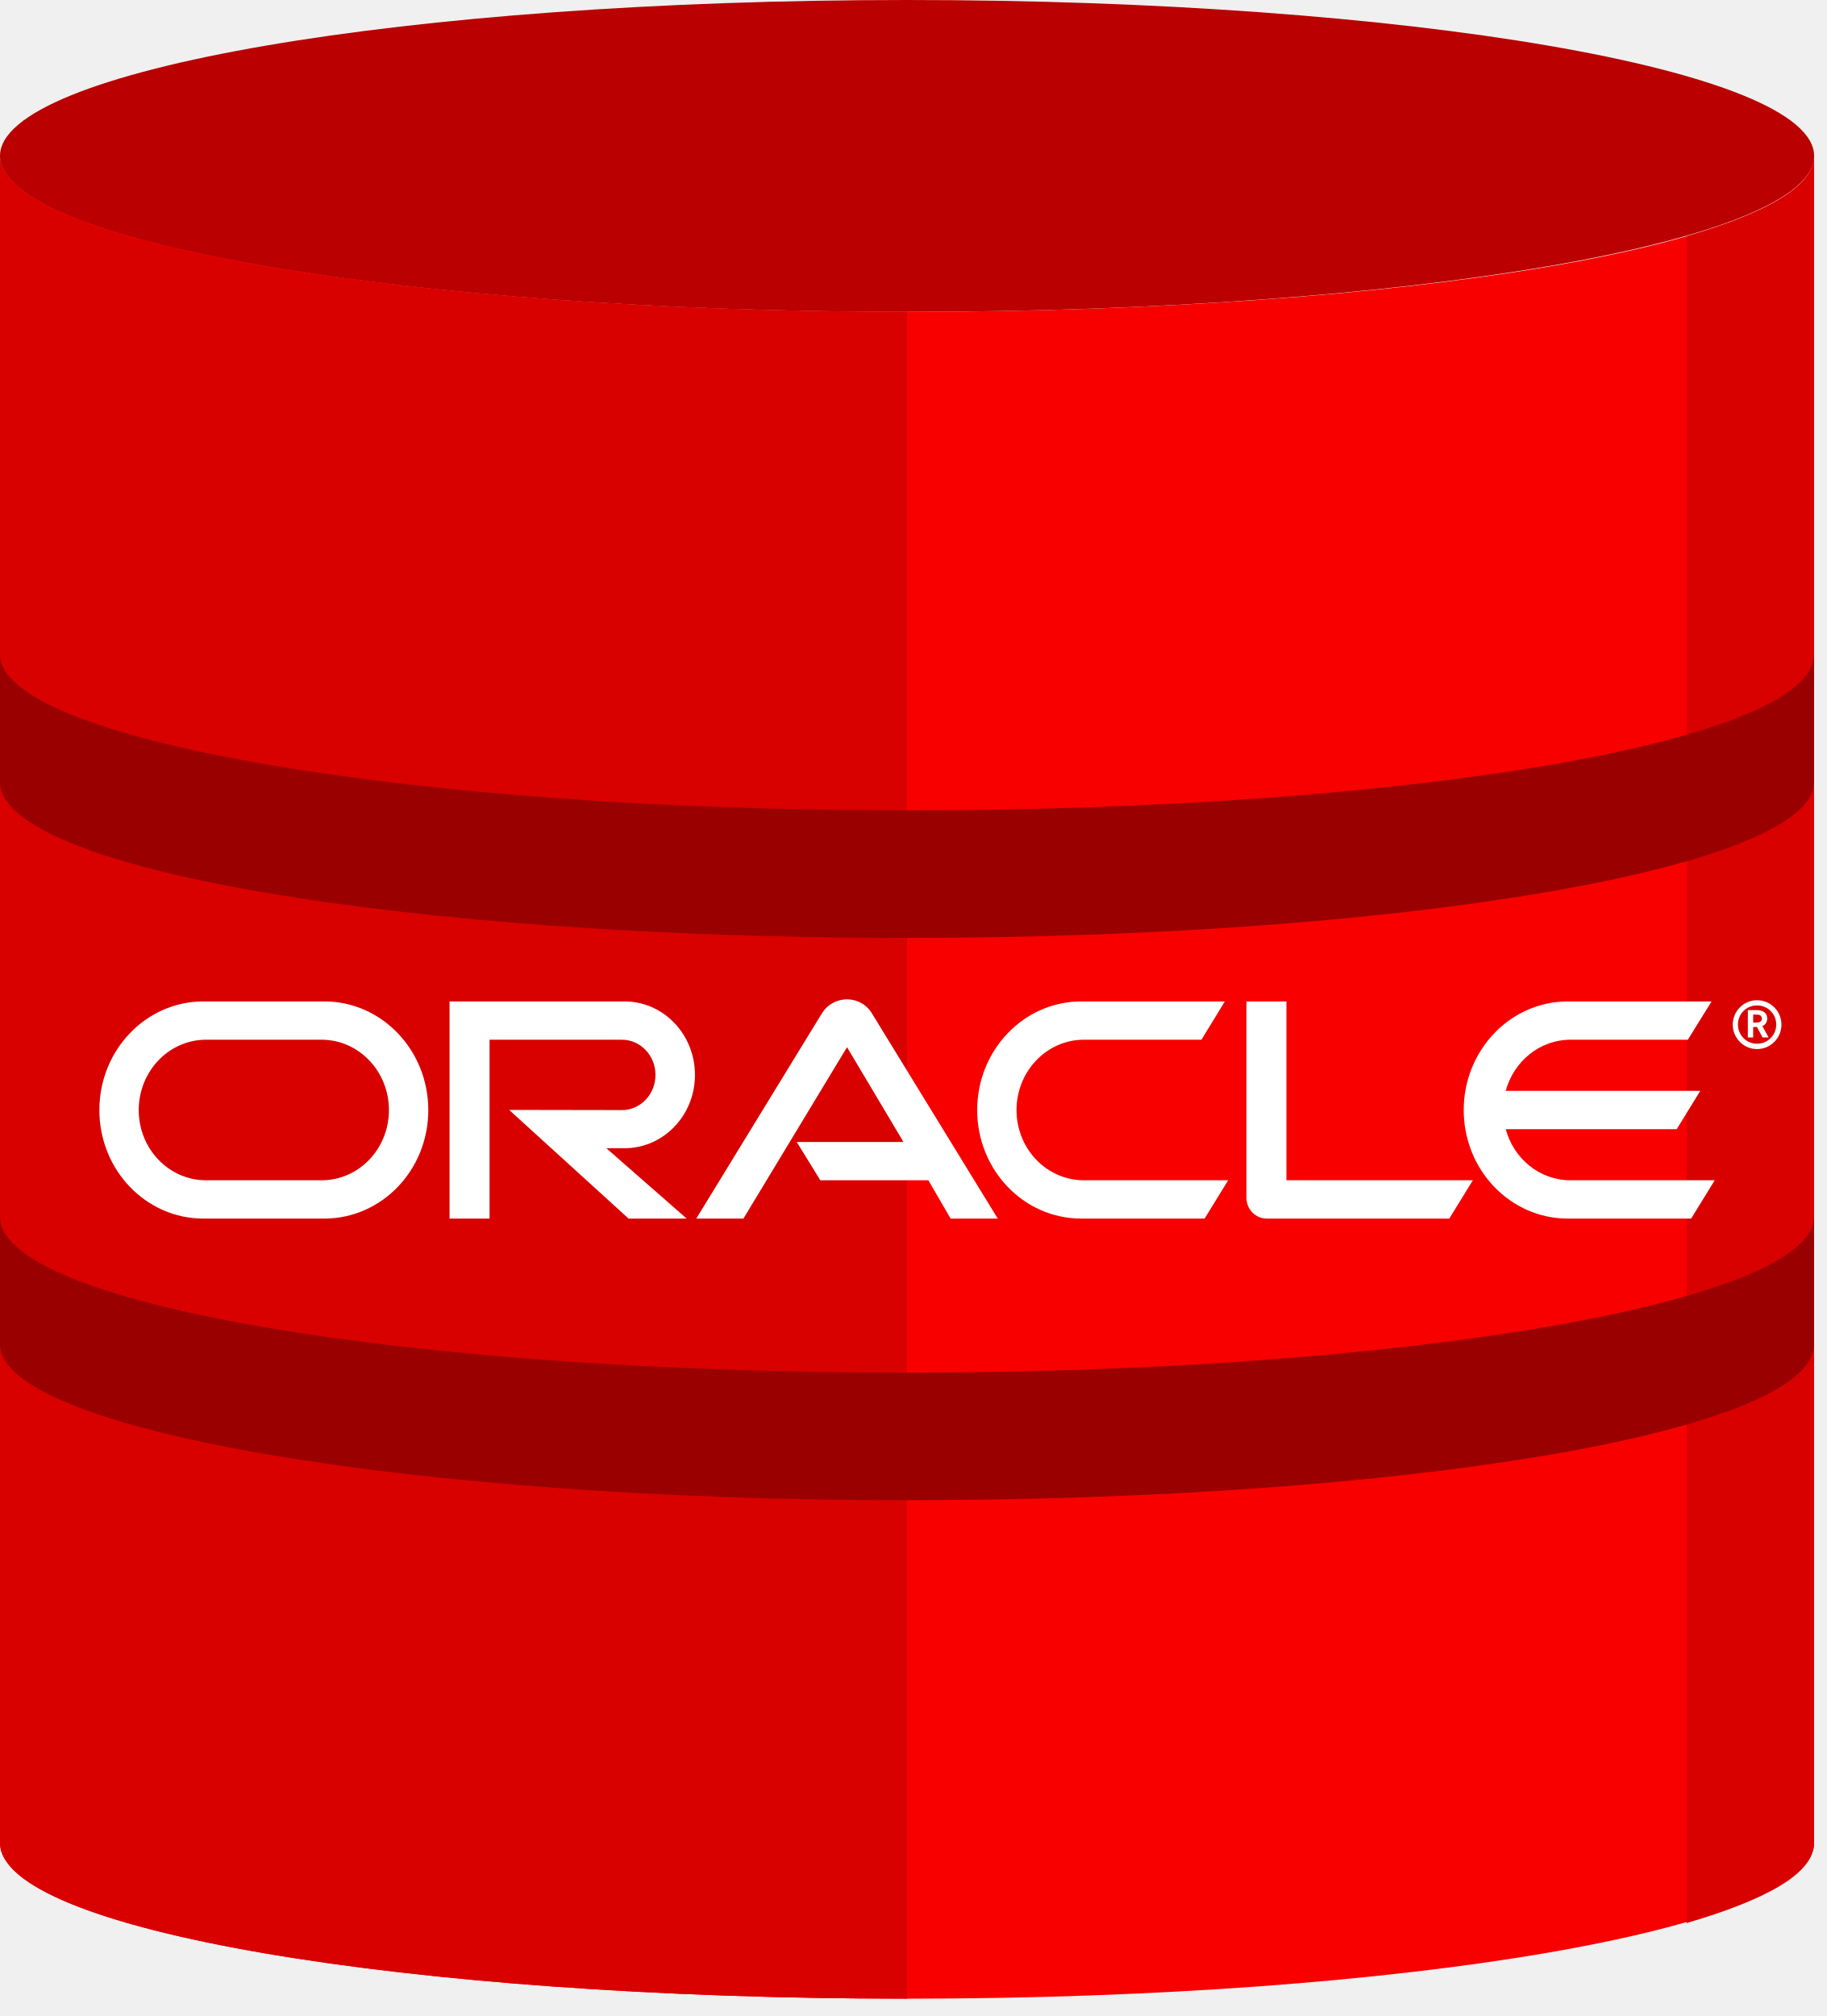
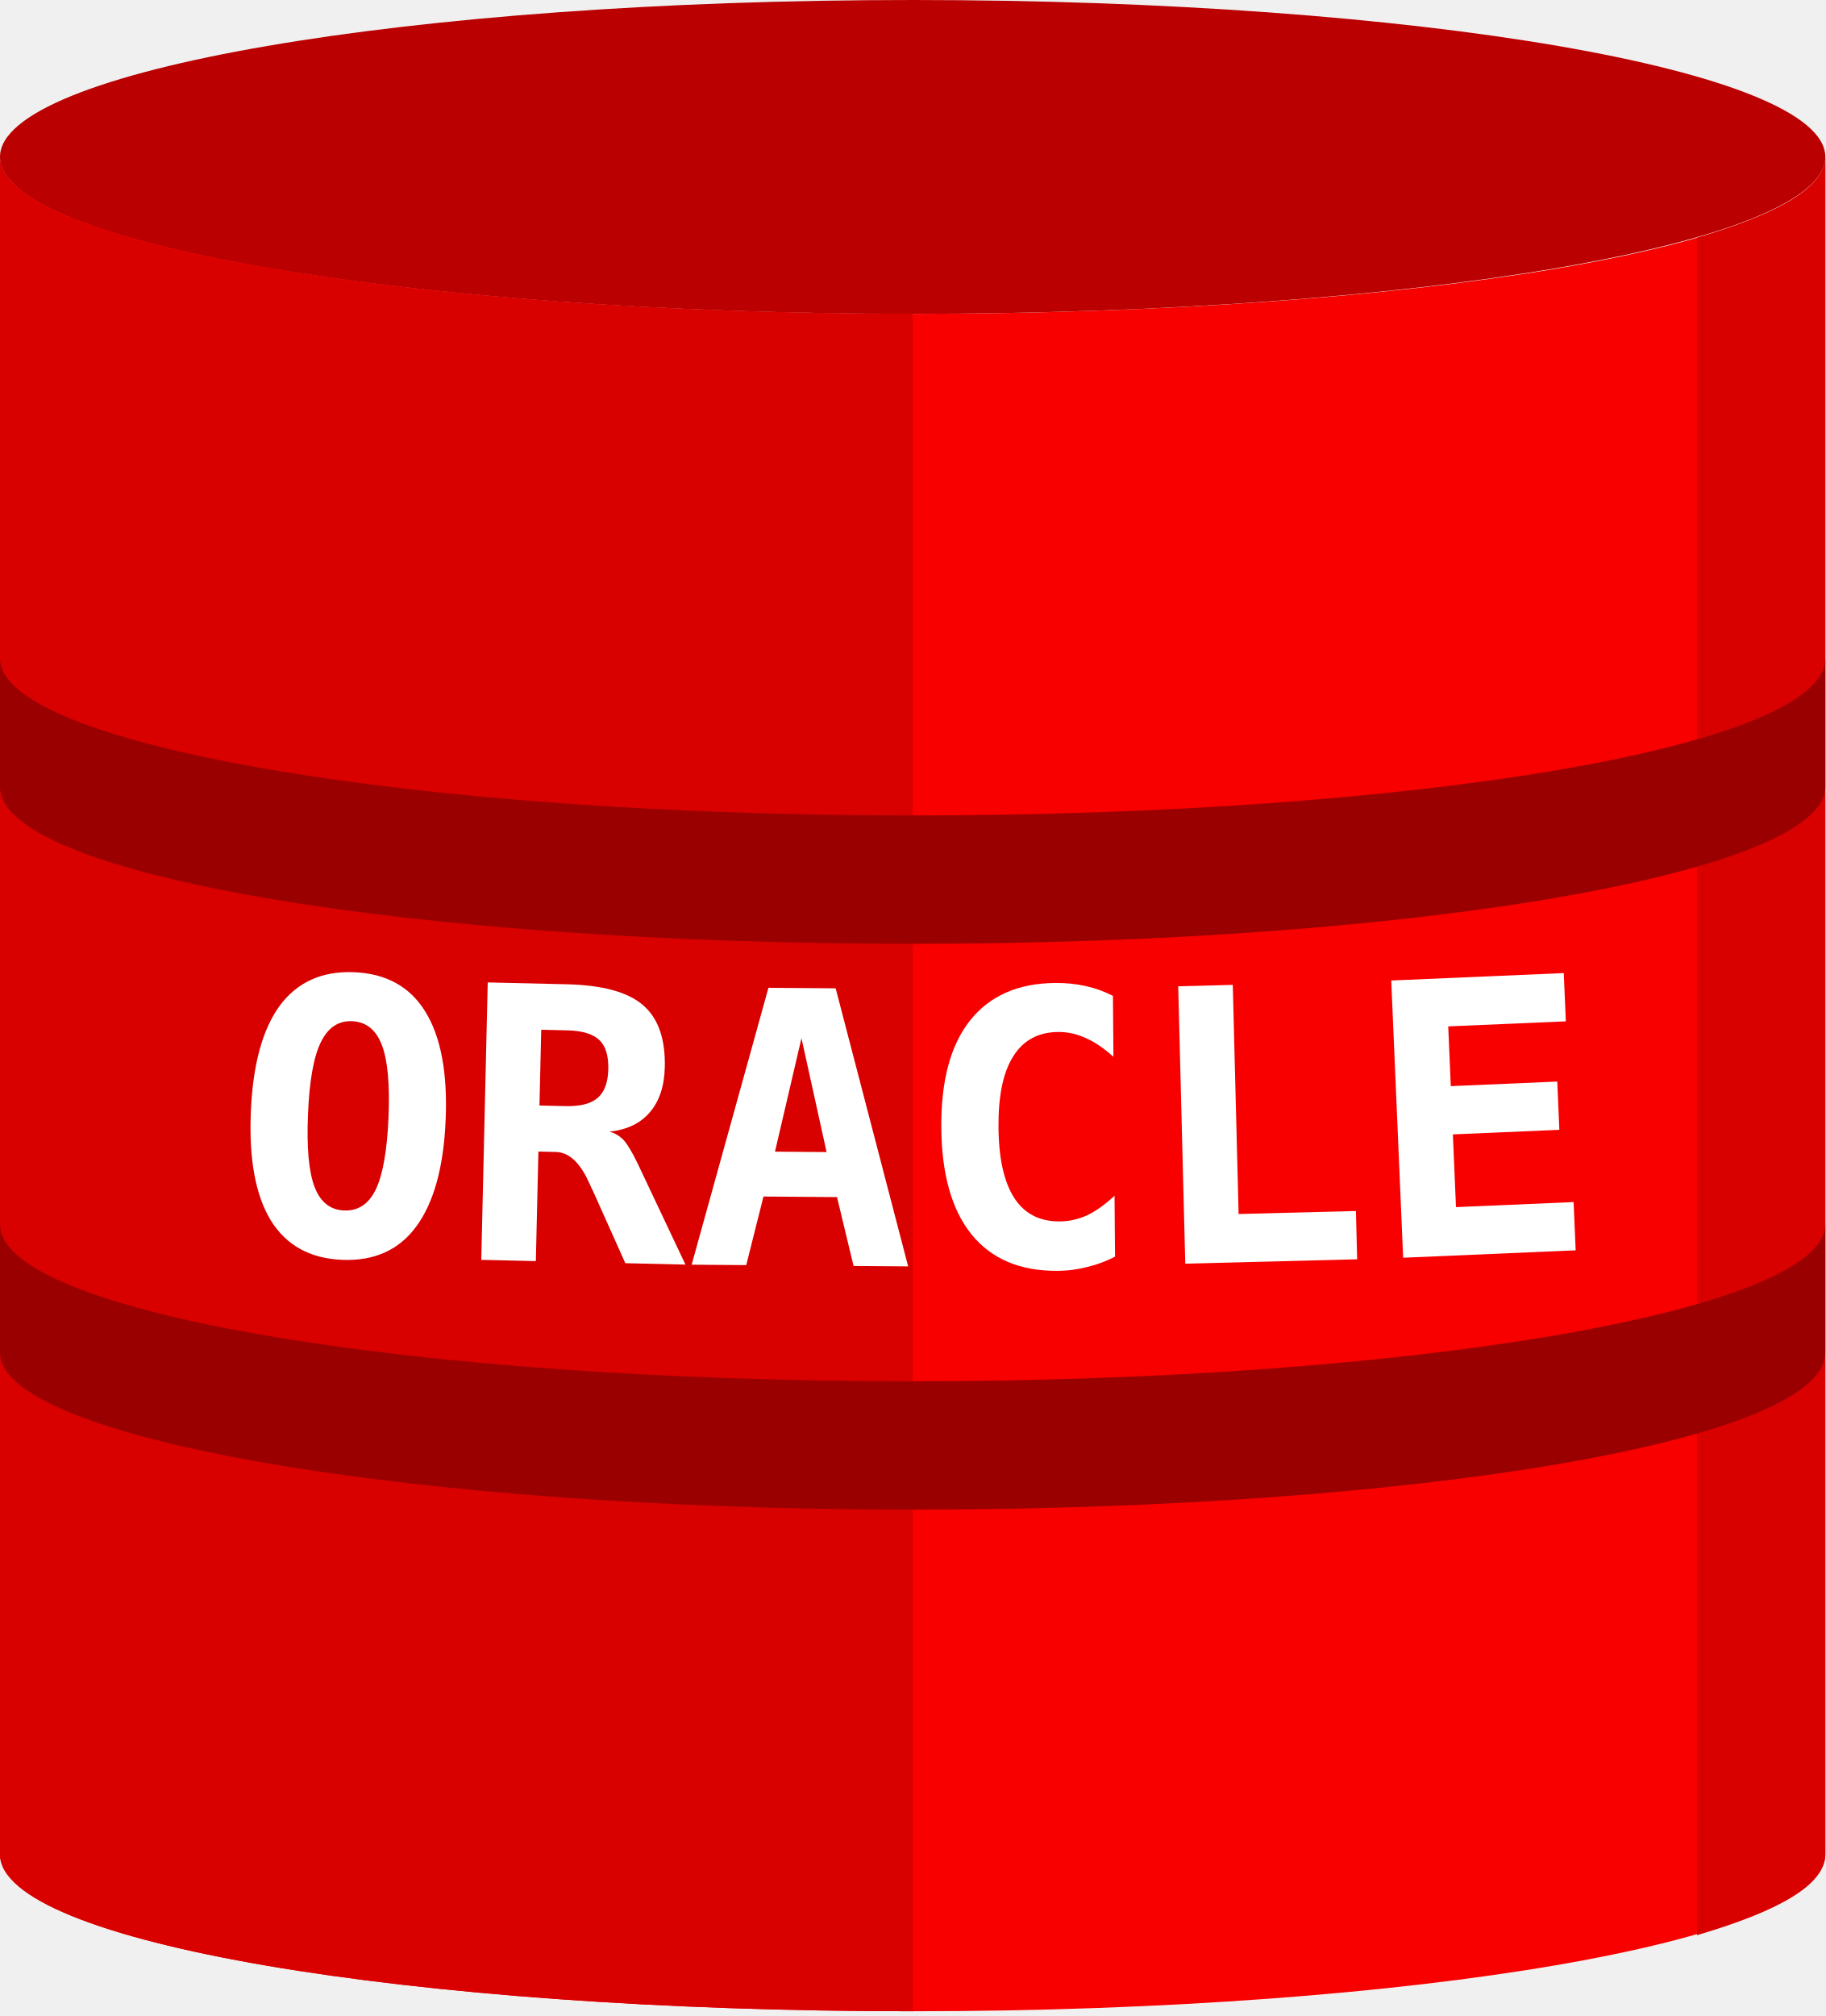
- <svg xmlns="http://www.w3.org/2000/svg" width="100%" height="100%" viewBox="0 0 58 64" version="1.1" xml:space="preserve" style="fill-rule:evenodd;clip-rule:evenodd;stroke-linejoin:round;stroke-miterlimit:2;">
+ <svg xmlns="http://www.w3.org/2000/svg" width="100%" height="100%" viewBox="0 0 240 265" version="1.1" xml:space="preserve" style="fill-rule:evenodd;clip-rule:evenodd;stroke-linejoin:round;stroke-miterlimit:2;">
  <g>
-     <path d="M28.8,9.9c-15.9,0 -28.8,-2.25 -28.8,-4.95l0,53.55c0,2.775 12.9,4.95 28.8,4.95c15.9,0 28.8,-2.25 28.8,-4.95l0,-53.55c0,2.775 -12.9,4.95 -28.8,4.95Z" style="fill:#f80000;fill-rule:nonzero;" />
+     <path d="M120,41.25c-66.25,0 -120,-9.375 -120,-20.625l0,223.125c0,11.563 53.75,20.625 120,20.625c66.25,0 120,-9.375 120,-20.625l0,-223.125c0,11.562 -53.75,20.625 -120,20.625Z" style="fill:#f80000;fill-rule:nonzero;" />
    <g>
-       <path d="M0,4.95l0,53.55c0,2.775 12.9,4.95 28.8,4.95l0,-53.55c-15.9,0 -28.8,-2.175 -28.8,-4.95Z" style="fill:#d90000;fill-rule:nonzero;" />
-       <path d="M53.55,7.5l0,53.55c2.55,-0.75 4.05,-1.575 4.05,-2.55l0,-53.55c0,0.975 -1.5,1.8 -4.05,2.55Z" style="fill:#d90000;fill-rule:nonzero;" />
+       <path d="M0,20.625l0,223.125c0,11.563 53.75,20.625 120,20.625l0,-223.125c-66.25,0 -120,-9.063 -120,-20.625Z" style="fill:#d90000;fill-rule:nonzero;" />
+       <path d="M223.125,31.25l0,223.125c10.625,-3.125 16.875,-6.563 16.875,-10.625l0,-223.125c0,4.063 -6.25,7.5 -16.875,10.625Z" style="fill:#d90000;fill-rule:nonzero;" />
    </g>
-     <ellipse cx="28.8" cy="4.95" rx="28.8" ry="4.95" style="fill:#ba0000;" />
-     <path d="M0,38.625c0,2.775 12.9,4.95 28.8,4.95c15.9,0 28.8,-2.25 28.8,-4.95l0,4.05c0,2.775 -12.9,4.95 -28.8,4.95c-15.9,0 -28.8,-2.25 -28.8,-4.95l0,-4.05Zm0,-13.8c0,2.775 12.9,4.95 28.8,4.95c15.9,0 28.8,-2.25 28.8,-4.95l0,-4.05c0,2.775 -12.9,4.95 -28.8,4.95c-15.9,0 -28.8,-2.25 -28.8,-4.95l0,4.05Z" style="fill:#9b0000;fill-rule:nonzero;" />
+     <ellipse cx="120" cy="20.625" rx="120" ry="20.625" style="fill:#ba0000;" />
+     <path d="M0,160.938c0,11.562 53.75,20.624 120,20.624c66.25,0 120,-9.375 120,-20.625l0,16.875c0,11.563 -53.75,20.625 -120,20.625c-66.25,0 -120,-9.375 -120,-20.625l0,-16.875Zm0,-57.5c0,11.563 53.75,20.625 120,20.625c66.25,0 120,-9.375 120,-20.625l0,-16.875c0,11.563 -53.75,20.625 -120,20.625c-66.25,0 -120,-9.375 -120,-20.625l0,16.875Z" style="fill:#9b0000;fill-rule:nonzero;" />
  </g>
  <g id="Layer1" />
  <g id="g16337">
-     <path id="path16197" d="M25.297,36.253l3.389,0l-1.792,-3.009l-3.289,5.441l-1.497,0l4.001,-6.536c0.174,-0.264 0.464,-0.424 0.785,-0.424c0.311,0 0.601,0.154 0.77,0.413l4.016,6.547l-1.497,0l-0.706,-1.216l-3.431,0l-0.749,-1.216Zm15.549,1.216l0,-5.678l-1.27,0l0,6.234c0,0.17 0.063,0.335 0.184,0.462c0.122,0.127 0.285,0.198 0.464,0.198l5.793,0l0.748,-1.216l-5.919,0Zm-21.015,-1.018c1.234,0 2.235,-1.04 2.235,-2.327c0,-1.288 -1.001,-2.333 -2.235,-2.333l-5.557,0l0,6.894l1.27,0l0,-5.678l4.203,0c0.59,0 1.065,0.501 1.065,1.117c0,0.616 -0.475,1.117 -1.065,1.117l-3.581,-0.006l3.792,3.45l1.845,0l-2.551,-2.234l0.579,0Zm-13.373,2.234c-1.823,0 -3.303,-1.54 -3.303,-3.444c0,-1.904 1.48,-3.45 3.303,-3.45l3.839,0c1.823,0 3.302,1.546 3.302,3.45c0,1.904 -1.479,3.444 -3.302,3.444l-3.839,0Zm3.753,-1.216c1.181,0 2.138,-0.996 2.138,-2.228c0,-1.233 -0.957,-2.234 -2.138,-2.234l-3.668,0c-1.181,0 -2.138,1.001 -2.138,2.234c0,1.232 0.957,2.228 2.138,2.228l3.668,0Zm24.12,1.216c-1.823,0 -3.304,-1.54 -3.304,-3.444c0,-1.904 1.481,-3.45 3.304,-3.45l4.56,0l-0.743,1.216l-3.732,0c-1.181,0 -2.14,1.001 -2.14,2.234c0,1.232 0.959,2.228 2.14,2.228l4.58,0l-0.748,1.216l-3.917,0Zm15.534,-1.216c-0.976,0 -1.803,-0.682 -2.056,-1.623l5.429,0l0.748,-1.216l-6.177,0c0.253,-0.935 1.08,-1.623 2.056,-1.623l3.726,0l0.754,-1.216l-4.565,0c-1.823,0 -3.305,1.546 -3.305,3.45c0,1.904 1.482,3.444 3.305,3.444l3.916,0l0.749,-1.216l-4.58,0" style="fill:#fff;fill-rule:nonzero;" />
-     <path id="path16199" d="M55.182,32.523c0,-0.336 0.27,-0.605 0.605,-0.605c0.341,0 0.611,0.269 0.611,0.605c0,0.341 -0.27,0.611 -0.611,0.611c-0.335,0 -0.605,-0.27 -0.605,-0.611Zm0.605,0.781c0.429,0 0.776,-0.347 0.776,-0.776c0,-0.429 -0.347,-0.775 -0.776,-0.775c-0.423,0 -0.77,0.346 -0.77,0.775c0,0.429 0.347,0.776 0.77,0.776Zm-0.071,-1.238c0.121,0 0.17,0.006 0.225,0.028c0.154,0.049 0.171,0.187 0.171,0.242c0,0.011 0,0.038 -0.011,0.071c-0.006,0.033 -0.028,0.099 -0.105,0.149c-0.011,0.005 -0.016,0.011 -0.038,0.022l0.198,0.357l-0.193,0l-0.176,-0.33l-0.121,0l0,0.33l-0.17,0l0,-0.869l0.22,0Zm0.06,0.396c0.055,-0.005 0.11,-0.005 0.143,-0.055c0.017,-0.022 0.022,-0.044 0.022,-0.077c0,-0.044 -0.027,-0.082 -0.066,-0.104c-0.038,-0.017 -0.077,-0.017 -0.159,-0.017l-0.05,0l0,0.253l0.11,0" style="fill:#fff;fill-rule:nonzero;" />
+     <g transform="matrix(3.125,0,0,3.125,-130.702,-5.46875)">
+       <g transform="matrix(0.999101,0.0423847,-0.0423847,0.999101,2.34794,-2.13035)">
+         <text x="51.414px" y="54.306px" style="font-family:'DejaVuSansMono-Bold', 'DejaVu Sans Mono', monospace;font-weight:700;font-size:16px;fill:#fff;">O</text>
+       </g>
+       <g transform="matrix(0.999729,0.0232962,-0.0232962,0.999729,1.29125,-1.40683)">
+         <text x="61.026px" y="54.717px" style="font-family:'DejaVuSansMono-Bold', 'DejaVu Sans Mono', monospace;font-weight:700;font-size:16px;fill:#fff;">R</text>
+       </g>
+       <g transform="matrix(0.99997,0.00775964,-0.00775964,0.99997,0.428475,-0.546655)">
+         <text x="70.662px" y="54.944px" style="font-family:'DejaVuSansMono-Bold', 'DejaVu Sans Mono', monospace;font-weight:700;font-size:16px;fill:#fff;">A</text>
+       </g>
+       <g transform="matrix(0.999968,-0.00798306,0.00798306,0.999968,-0.436662,0.642716)">
+         <text x="80.29px" y="55.019px" style="font-family:'DejaVuSansMono-Bold', 'DejaVu Sans Mono', monospace;font-weight:700;font-size:16px;fill:#fff;">C</text>
+       </g>
+       <g transform="matrix(0.999676,-0.0254587,0.0254587,0.999676,-1.36976,2.30731)">
+         <text x="89.93px" y="54.948px" style="font-family:'DejaVuSansMono-Bold', 'DejaVu Sans Mono', monospace;font-weight:700;font-size:16px;fill:#fff;">L</text>
+       </g>
+       <g transform="matrix(0.999078,-0.0429274,0.0429274,0.999078,-2.25683,4.32386)">
+         <text x="99.55px" y="54.711px" style="font-family:'DejaVuSansMono-Bold', 'DejaVu Sans Mono', monospace;font-weight:700;font-size:16px;fill:#fff;">E</text>
+       </g>
+     </g>
  </g>
</svg>
